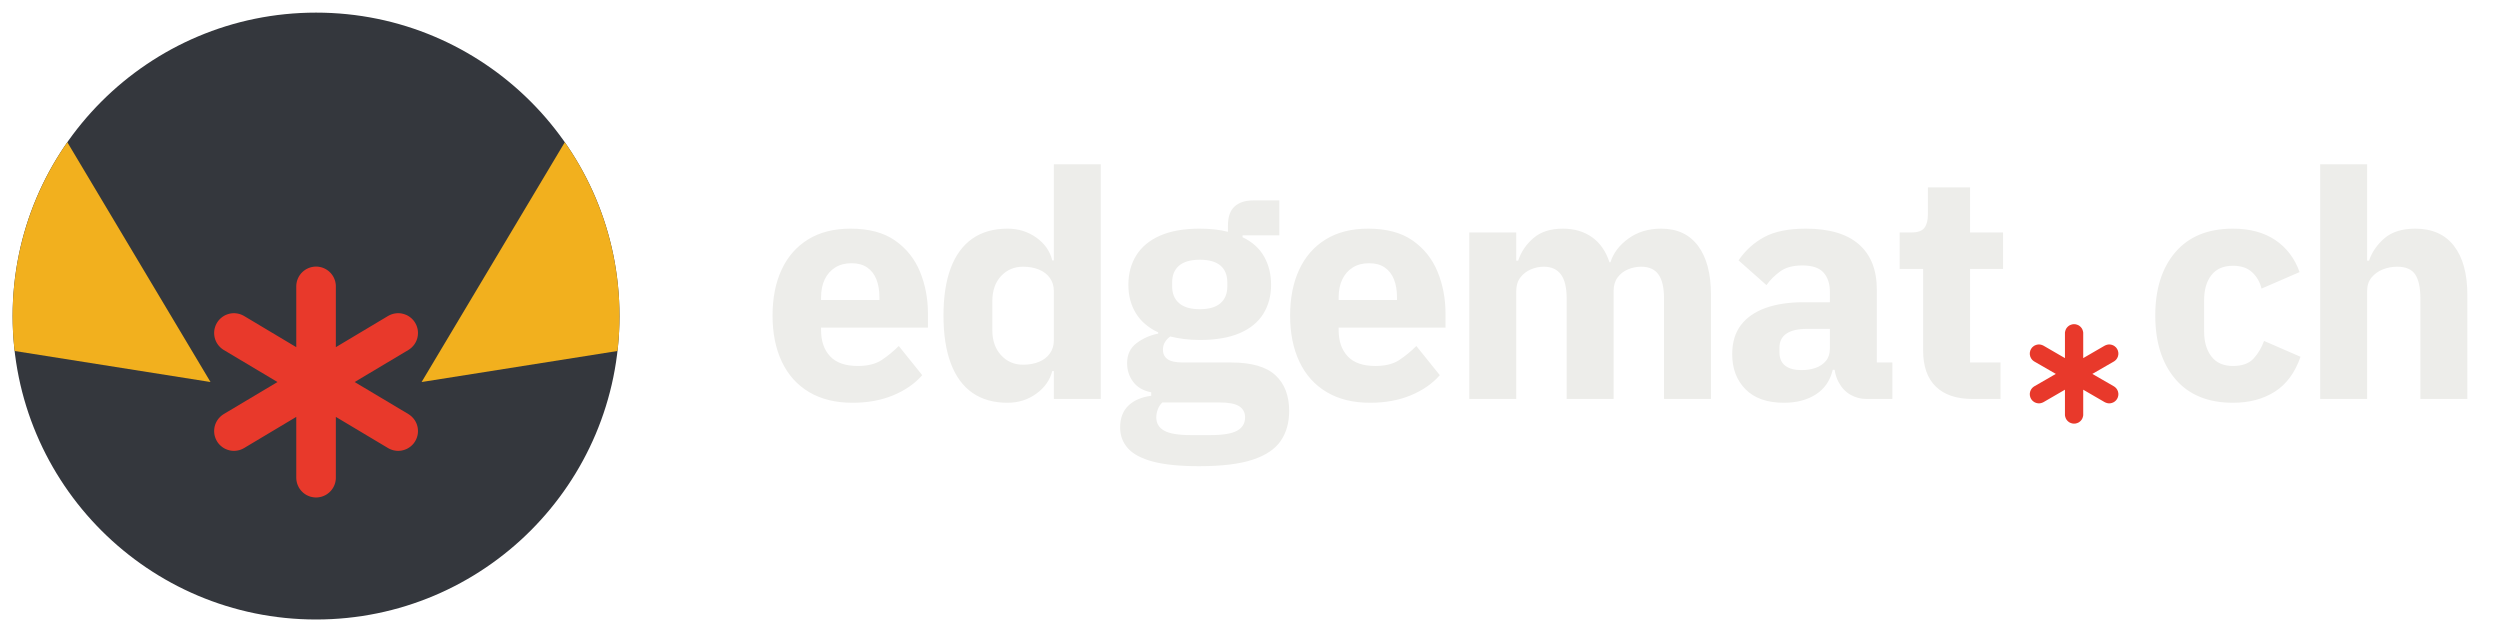
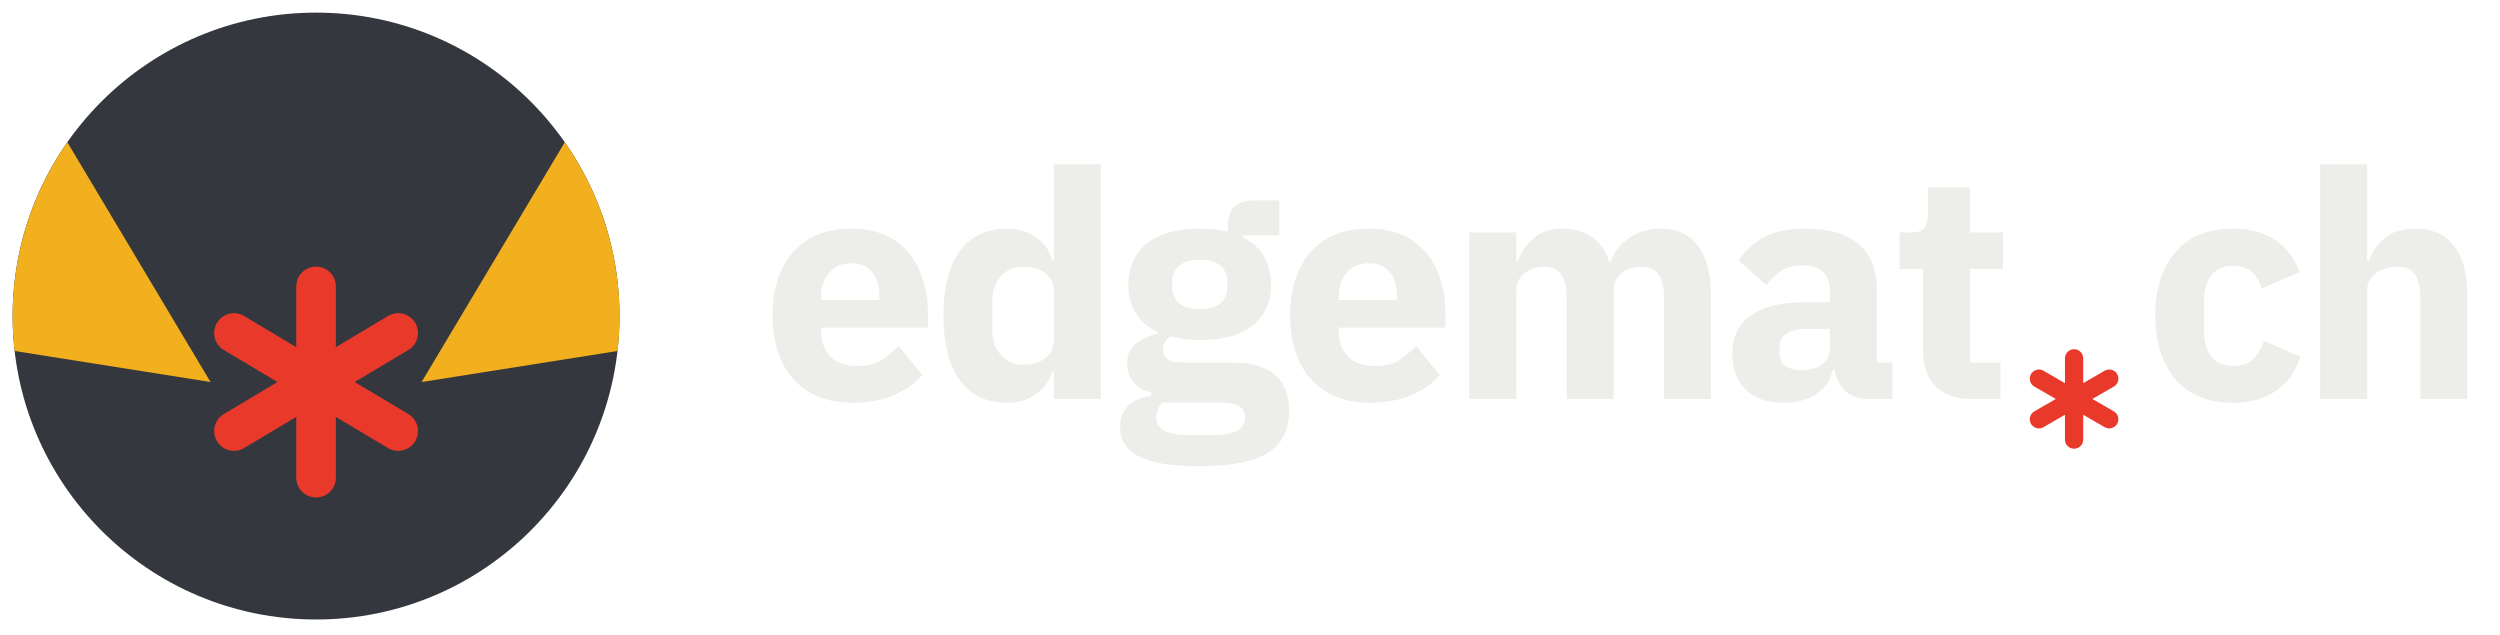
<svg xmlns="http://www.w3.org/2000/svg" width="394.15" height="100" viewBox="0 0 394.15 100">
  <g id="mark" transform="translate(-2.17 -2.17) scale(0.52)">
    <circle id="ring" cx="100" cy="100" r="92" fill="#34373D" />
    <path id="edge-left" fill="#F2B01E" d="M68 120 L24.59 47.3 L24.14 47.95 L23.5 48.89 L22.88 49.83 L22.27 50.78 L21.68 51.74 L21.09 52.7 L20.51 53.67 L19.95 54.65 L19.4 55.64 L18.86 56.63 L18.34 57.63 L17.82 58.64 L17.32 59.65 L16.83 60.66 L16.36 61.69 L15.89 62.72 L15.44 63.75 L15 64.79 L14.58 65.84 L14.16 66.89 L13.76 67.95 L13.38 69.01 L13 70.07 L12.64 71.14 L12.3 72.22 L11.96 73.29 L11.64 74.38 L11.33 75.46 L11.04 76.55 L10.76 77.65 L10.49 78.74 L10.24 79.84 L9.99 80.95 L9.77 82.05 L9.55 83.16 L9.35 84.27 L9.17 85.39 L9 86.5 L8.84 87.62 L8.69 88.74 L8.56 89.86 L8.44 90.98 L8.34 92.11 L8.25 93.23 L8.17 94.36 L8.11 95.49 L8.06 96.61 L8.03 97.74 L8.01 98.87 L8 100 L8.01 101.13 L8.03 102.26 L8.06 103.39 L8.11 104.51 L8.17 105.64 L8.25 106.77 L8.34 107.89 L8.44 109.02 L8.56 110.14 L8.61 110.59 Z" />
    <path id="edge-right" fill="#F2B01E" d="M132 120 L191.39 110.59 L191.44 110.14 L191.56 109.02 L191.66 107.89 L191.75 106.77 L191.83 105.64 L191.89 104.51 L191.94 103.39 L191.97 102.26 L191.99 101.13 L192 100 L191.99 98.87 L191.97 97.74 L191.94 96.61 L191.89 95.49 L191.83 94.36 L191.75 93.23 L191.66 92.11 L191.56 90.98 L191.44 89.86 L191.31 88.74 L191.16 87.62 L191 86.5 L190.83 85.39 L190.65 84.27 L190.45 83.16 L190.23 82.05 L190.01 80.95 L189.76 79.84 L189.51 78.74 L189.24 77.65 L188.96 76.55 L188.67 75.46 L188.36 74.38 L188.04 73.29 L187.7 72.22 L187.36 71.14 L187 70.07 L186.62 69.01 L186.24 67.95 L185.84 66.89 L185.42 65.84 L185 64.79 L184.56 63.75 L184.11 62.72 L183.64 61.69 L183.17 60.66 L182.68 59.65 L182.18 58.64 L181.66 57.63 L181.14 56.63 L180.6 55.64 L180.05 54.65 L179.49 53.67 L178.91 52.7 L178.32 51.74 L177.73 50.78 L177.12 49.83 L176.5 48.89 L175.86 47.95 L175.41 47.3 Z" />
    <path id="spark" fill="#E8392B" d="M94.01 149.39 L94.05 149.78 L94.12 150.17 L94.2 150.55 L94.32 150.93 L94.46 151.3 L94.62 151.65 L94.8 152 L95.01 152.33 L95.24 152.65 L95.49 152.96 L95.76 153.24 L96.04 153.51 L96.35 153.76 L96.67 153.99 L97 154.2 L97.35 154.38 L97.7 154.54 L98.07 154.68 L98.45 154.8 L98.83 154.88 L99.22 154.95 L99.61 154.99 L100 155 L100.39 154.99 L100.78 154.95 L101.17 154.88 L101.55 154.8 L101.93 154.68 L102.3 154.54 L102.65 154.38 L103 154.2 L103.33 153.99 L103.65 153.76 L103.96 153.51 L104.24 153.24 L104.51 152.96 L104.76 152.65 L104.99 152.33 L105.2 152 L105.38 151.65 L105.54 151.3 L105.68 150.93 L105.8 150.55 L105.88 150.17 L105.95 149.78 L105.99 149.39 L106 149 L106 130.57 L121.82 140.02 L122.17 140.21 L122.52 140.37 L122.89 140.52 L123.26 140.64 L123.64 140.73 L124.03 140.8 L124.42 140.85 L124.81 140.87 L125.2 140.86 L125.6 140.83 L125.98 140.77 L126.37 140.68 L126.75 140.57 L127.11 140.44 L127.47 140.29 L127.82 140.11 L128.16 139.9 L128.48 139.68 L128.79 139.43 L129.08 139.17 L129.35 138.89 L129.61 138.59 L129.84 138.27 L130.05 137.94 L130.24 137.6 L130.41 137.24 L130.55 136.88 L130.67 136.5 L130.77 136.12 L130.84 135.74 L130.88 135.35 L130.9 134.95 L130.89 134.56 L130.86 134.17 L130.8 133.78 L130.72 133.4 L130.61 133.02 L130.48 132.65 L130.32 132.29 L130.14 131.94 L129.94 131.61 L129.71 131.28 L129.47 130.98 L129.2 130.69 L128.92 130.41 L128.62 130.16 L128.31 129.93 L127.98 129.71 L111.7 120 L127.98 110.29 L128.31 110.07 L128.62 109.84 L128.92 109.59 L129.2 109.31 L129.47 109.02 L129.71 108.72 L129.94 108.39 L130.14 108.06 L130.32 107.71 L130.48 107.35 L130.61 106.98 L130.72 106.6 L130.8 106.22 L130.86 105.83 L130.89 105.44 L130.9 105.05 L130.88 104.65 L130.84 104.26 L130.77 103.88 L130.67 103.5 L130.55 103.12 L130.41 102.76 L130.24 102.4 L130.05 102.06 L129.84 101.73 L129.61 101.41 L129.35 101.11 L129.08 100.83 L128.79 100.57 L128.48 100.32 L128.16 100.1 L127.82 99.89 L127.47 99.71 L127.11 99.56 L126.75 99.43 L126.37 99.32 L125.98 99.23 L125.6 99.17 L125.2 99.14 L124.81 99.13 L124.42 99.15 L124.03 99.2 L123.64 99.27 L123.26 99.36 L122.89 99.48 L122.52 99.63 L122.17 99.79 L121.82 99.98 L106 109.43 L106 91 L105.99 90.61 L105.95 90.22 L105.88 89.83 L105.8 89.45 L105.68 89.07 L105.54 88.7 L105.38 88.35 L105.2 88 L104.99 87.67 L104.76 87.35 L104.51 87.04 L104.24 86.76 L103.96 86.49 L103.65 86.24 L103.33 86.01 L103 85.8 L102.65 85.62 L102.3 85.46 L101.93 85.32 L101.55 85.2 L101.17 85.12 L100.78 85.05 L100.39 85.01 L100 85 L99.61 85.01 L99.22 85.05 L98.83 85.12 L98.45 85.2 L98.07 85.32 L97.7 85.46 L97.35 85.62 L97 85.8 L96.67 86.01 L96.35 86.24 L96.04 86.49 L95.76 86.76 L95.49 87.04 L95.24 87.35 L95.01 87.67 L94.8 88 L94.62 88.35 L94.46 88.7 L94.32 89.07 L94.2 89.45 L94.12 89.83 L94.05 90.22 L94.01 90.61 L94 91 L94 109.43 L78.18 99.98 L77.83 99.79 L77.48 99.63 L77.11 99.48 L76.74 99.36 L76.36 99.27 L75.97 99.2 L75.58 99.15 L75.19 99.13 L74.8 99.14 L74.4 99.17 L74.02 99.23 L73.63 99.32 L73.25 99.43 L72.89 99.56 L72.53 99.71 L72.18 99.89 L71.84 100.1 L71.52 100.32 L71.21 100.57 L70.92 100.83 L70.65 101.11 L70.39 101.41 L70.16 101.73 L69.95 102.06 L69.76 102.4 L69.59 102.76 L69.45 103.12 L69.33 103.5 L69.23 103.88 L69.16 104.26 L69.12 104.65 L69.1 105.05 L69.11 105.44 L69.14 105.83 L69.2 106.22 L69.28 106.6 L69.39 106.98 L69.52 107.35 L69.68 107.71 L69.86 108.06 L70.06 108.39 L70.29 108.72 L70.53 109.02 L70.8 109.31 L71.08 109.59 L71.38 109.84 L71.69 110.07 L72.02 110.29 L88.3 120 L72.02 129.71 L71.69 129.93 L71.38 130.16 L71.08 130.41 L70.8 130.69 L70.53 130.98 L70.29 131.28 L70.06 131.61 L69.86 131.94 L69.68 132.29 L69.52 132.65 L69.39 133.02 L69.28 133.4 L69.2 133.78 L69.14 134.17 L69.11 134.56 L69.1 134.95 L69.12 135.35 L69.16 135.74 L69.23 136.12 L69.33 136.5 L69.45 136.88 L69.59 137.24 L69.76 137.6 L69.95 137.94 L70.16 138.27 L70.39 138.59 L70.65 138.89 L70.92 139.17 L71.21 139.43 L71.52 139.68 L71.84 139.9 L72.18 140.11 L72.53 140.29 L72.89 140.44 L73.25 140.57 L73.63 140.68 L74.02 140.77 L74.4 140.83 L74.8 140.86 L75.19 140.87 L75.58 140.85 L75.97 140.8 L76.36 140.73 L76.74 140.64 L77.11 140.52 L77.48 140.37 L77.83 140.21 L78.18 140.02 L94 130.57 L94 149 Z" />
  </g>
  <path id="wordmark" fill="#EDEDEA" d="M134.4 63.5Q130.4 63.5 127.575 61.825Q124.75 60.15 123.275 57.05Q121.8 53.95 121.8 49.75Q121.8 45.6 123.225 42.525Q124.65 39.45 127.4 37.75Q130.15 36.05 134.1 36.05Q138.45 36.05 141.125 37.925Q143.8 39.8 145.05 42.85Q146.3 45.9 146.3 49.45V51.65H129.45V52.05Q129.45 54.65 130.875 56.175Q132.3 57.7 135.25 57.7Q137.6 57.7 139.025 56.75Q140.45 55.8 141.7 54.55L145.4 59.15Q143.65 61.15 140.825 62.325Q138.0 63.5 134.4 63.5ZM134.25 41.5Q132.75 41.5 131.675 42.175Q130.6 42.85 130.025 44.05Q129.45 45.25 129.45 46.9V47.3H138.65V46.85Q138.65 45.25 138.175 44.05Q137.7 42.85 136.725 42.175Q135.75 41.5 134.25 41.5Z M166.15 62.9V58.5H165.9Q165.35 60.65 163.375 62.075Q161.4 63.5 158.85 63.5Q155.55 63.5 153.3 61.925Q151.05 60.35 149.9 57.275Q148.75 54.2 148.75 49.75Q148.75 45.3 149.9 42.25Q151.05 39.2 153.3 37.625Q155.55 36.05 158.85 36.05Q161.4 36.05 163.375 37.45Q165.35 38.85 165.9 41.05H166.15V25.9H173.55V62.9ZM161.3 57.5Q162.7 57.5 163.8 57.05Q164.9 56.6 165.525 55.725Q166.15 54.85 166.15 53.65V45.9Q166.15 44.7 165.525 43.825Q164.9 42.95 163.8 42.5Q162.7 42.05 161.3 42.05Q159.2 42.05 157.825 43.525Q156.45 45.0 156.45 47.5V52.05Q156.45 54.5 157.825 56.0Q159.2 57.5 161.3 57.5Z M203.25 64.8Q203.25 67.55 201.925 69.5Q200.6 71.45 197.5 72.475Q194.4 73.5 189.05 73.5Q184.5 73.5 181.775 72.775Q179.05 72.05 177.825 70.675Q176.6 69.3 176.6 67.4Q176.6 65.2 177.9 63.95Q179.2 62.7 181.5 62.4V61.85Q179.65 61.5 178.675 60.225Q177.7 58.95 177.7 57.25Q177.7 55.2 179.225 54.075Q180.75 52.95 182.6 52.6V52.4Q180.25 51.3 179.075 49.375Q177.9 47.45 177.9 44.9Q177.9 42.25 179.15 40.25Q180.4 38.25 182.9 37.15Q185.4 36.05 189.15 36.05Q190.4 36.05 191.525 36.175Q192.65 36.3 193.6 36.55V35.55Q193.6 33.5 194.65 32.55Q195.7 31.6 197.55 31.6H201.7V37.1H195.9V37.4Q198.2 38.5 199.3 40.45Q200.4 42.4 200.4 44.9Q200.4 47.5 199.175 49.475Q197.95 51.45 195.45 52.525Q192.95 53.6 189.15 53.6Q187.85 53.6 186.675 53.45Q185.5 53.3 184.5 53.05Q184.0 53.4 183.675 53.925Q183.35 54.45 183.35 55.15Q183.35 56.1 184.075 56.625Q184.8 57.15 186.5 57.15H194.1Q198.9 57.15 201.075 59.15Q203.25 61.15 203.25 64.8ZM196.3 65.8Q196.3 64.65 195.375 64.05Q194.45 63.45 192.25 63.45H183.25Q182.75 63.95 182.525 64.575Q182.3 65.2 182.3 65.8Q182.3 67.2 183.55 67.9Q184.8 68.6 187.8 68.6H190.8Q193.8 68.6 195.05 67.9Q196.3 67.2 196.3 65.8ZM189.15 48.75Q191.35 48.75 192.425 47.8Q193.5 46.85 193.5 45.15V44.55Q193.5 42.8 192.425 41.875Q191.35 40.95 189.15 40.95Q187.0 40.95 185.9 41.875Q184.8 42.8 184.8 44.55V45.15Q184.8 46.85 185.9 47.8Q187.0 48.75 189.15 48.75Z M216.0 63.5Q212.0 63.5 209.175 61.825Q206.35 60.15 204.875 57.05Q203.4 53.95 203.4 49.75Q203.4 45.6 204.825 42.525Q206.25 39.45 209.0 37.75Q211.75 36.05 215.7 36.05Q220.05 36.05 222.725 37.925Q225.4 39.8 226.65 42.85Q227.9 45.9 227.9 49.45V51.65H211.05V52.05Q211.05 54.65 212.475 56.175Q213.9 57.7 216.85 57.7Q219.2 57.7 220.625 56.75Q222.05 55.8 223.3 54.55L227.0 59.15Q225.25 61.15 222.425 62.325Q219.6 63.5 216.0 63.5ZM215.85 41.5Q214.35 41.5 213.275 42.175Q212.2 42.85 211.625 44.05Q211.05 45.25 211.05 46.9V47.3H220.25V46.85Q220.25 45.25 219.775 44.05Q219.3 42.85 218.325 42.175Q217.35 41.5 215.85 41.5Z M239.05 62.9H231.65V36.65H239.05V41.1H239.35Q240.05 39.0 241.775 37.525Q243.5 36.05 246.4 36.05Q249.1 36.05 251.0 37.4Q252.9 38.75 253.75 41.35H253.9Q254.6 39.15 256.75 37.6Q258.9 36.05 261.9 36.05Q265.7 36.05 267.725 38.775Q269.75 41.5 269.75 46.45V62.9H262.35V47.05Q262.35 44.5 261.475 43.275Q260.6 42.05 258.75 42.05Q257.65 42.05 256.65 42.475Q255.65 42.9 255.025 43.75Q254.4 44.6 254.4 45.9V62.9H247.0V47.05Q247.0 44.5 246.1 43.275Q245.2 42.05 243.4 42.05Q242.35 42.05 241.35 42.475Q240.35 42.9 239.7 43.75Q239.05 44.6 239.05 45.9Z M298.35 62.9H294.25Q292.9 62.9 291.725 62.225Q290.55 61.55 289.85 60.2Q289.4 59.35 289.25 58.3H288.95Q288.35 60.85 286.3 62.175Q284.25 63.5 281.25 63.5Q277.3 63.5 275.2 61.375Q273.1 59.25 273.1 55.85Q273.1 53.05 274.475 51.25Q275.85 49.45 278.375 48.55Q280.9 47.65 284.35 47.65H288.5V46.0Q288.5 44.1 287.5 42.975Q286.5 41.85 284.15 41.85Q281.95 41.85 280.65 42.8Q279.35 43.75 278.5 44.95L274.1 41.05Q275.7 38.7 278.15 37.375Q280.6 36.05 284.7 36.05Q290.25 36.05 293.075 38.525Q295.9 41.0 295.9 45.65V57.15H298.35ZM288.5 51.85H284.9Q282.75 51.85 281.65 52.6Q280.55 53.35 280.55 54.8V55.55Q280.55 56.95 281.45 57.65Q282.35 58.35 284.0 58.35Q285.25 58.35 286.25 58.0Q287.25 57.65 287.875 56.9Q288.5 56.15 288.5 54.95Z M315.4 62.9H311Q307.2 62.9 305.2 60.95Q303.2 59.0 303.2 55.25V42.4H299.5V36.65H301.35Q302.85 36.65 303.4 35.925Q303.95 35.2 303.95 33.85V29.55H310.6V36.65H315.8V42.4H310.6V57.15H315.4Z M352.05 63.5Q346.15 63.5 342.975 59.775Q339.8 56.05 339.8 49.75Q339.8 43.45 342.975 39.75Q346.15 36.05 352.05 36.05Q356.05 36.05 358.725 37.85Q361.4 39.65 362.55 42.9L356.55 45.5Q356.2 44.0 355.1 42.95Q354 41.9 352.05 41.9Q349.8 41.9 348.65 43.375Q347.5 44.85 347.5 47.35V52.25Q347.5 54.7 348.65 56.2Q349.8 57.7 352.05 57.7Q354.25 57.7 355.325 56.5Q356.4 55.3 356.95 53.75L362.7 56.25Q361.4 60.0 358.65 61.75Q355.9 63.5 352.05 63.5Z M365.8 62.9V25.9H373.2V41.1H373.5Q374.2 39.05 375.95 37.55Q377.7 36.05 380.8 36.05Q384.8 36.05 386.9 38.775Q389 41.5 389 46.45V62.9H381.6V47.05Q381.6 44.55 380.8 43.3Q380 42.05 377.95 42.05Q376.75 42.05 375.675 42.475Q374.6 42.9 373.9 43.75Q373.2 44.6 373.2 45.9V62.9Z" />
-   <path id="spark-dot" fill="#E8392B" d="M325.56 65.44 L325.57 65.54 L325.59 65.63 L325.61 65.72 L325.64 65.81 L325.67 65.9 L325.71 65.99 L325.75 66.07 L325.8 66.15 L325.86 66.23 L325.92 66.3 L325.98 66.37 L326.05 66.43 L326.12 66.49 L326.2 66.55 L326.28 66.6 L326.36 66.64 L326.45 66.68 L326.54 66.71 L326.63 66.74 L326.72 66.76 L326.81 66.78 L326.91 66.79 L327 66.79 L327.09 66.79 L327.19 66.78 L327.28 66.76 L327.37 66.74 L327.46 66.71 L327.55 66.68 L327.64 66.64 L327.72 66.6 L327.8 66.55 L327.88 66.49 L327.95 66.43 L328.02 66.37 L328.08 66.3 L328.14 66.23 L328.2 66.15 L328.25 66.07 L328.29 65.99 L328.33 65.9 L328.36 65.81 L328.39 65.72 L328.41 65.63 L328.43 65.54 L328.44 65.44 L328.44 65.35 L328.44 61.44 L331.82 63.4 L331.91 63.44 L331.99 63.48 L332.08 63.51 L332.17 63.54 L332.26 63.56 L332.35 63.58 L332.45 63.59 L332.54 63.59 L332.64 63.59 L332.73 63.58 L332.82 63.56 L332.92 63.54 L333.01 63.51 L333.09 63.48 L333.18 63.44 L333.26 63.4 L333.34 63.35 L333.42 63.29 L333.49 63.23 L333.56 63.17 L333.63 63.1 L333.68 63.03 L333.74 62.95 L333.79 62.87 L333.83 62.79 L333.87 62.7 L333.91 62.61 L333.93 62.52 L333.95 62.43 L333.97 62.34 L333.98 62.24 L333.98 62.15 L333.98 62.06 L333.97 61.96 L333.95 61.87 L333.93 61.78 L333.91 61.69 L333.87 61.6 L333.83 61.51 L333.79 61.43 L333.74 61.35 L333.68 61.27 L333.63 61.2 L333.56 61.13 L333.49 61.07 L333.42 61.01 L333.34 60.95 L333.26 60.9 L329.88 58.95 L333.26 57 L333.34 56.95 L333.42 56.89 L333.49 56.83 L333.56 56.77 L333.63 56.7 L333.68 56.63 L333.74 56.55 L333.79 56.47 L333.83 56.39 L333.87 56.3 L333.91 56.21 L333.93 56.12 L333.95 56.03 L333.97 55.94 L333.98 55.84 L333.98 55.75 L333.98 55.66 L333.97 55.56 L333.95 55.47 L333.93 55.38 L333.91 55.29 L333.87 55.2 L333.83 55.11 L333.79 55.03 L333.74 54.95 L333.68 54.87 L333.63 54.8 L333.56 54.73 L333.49 54.67 L333.42 54.61 L333.34 54.55 L333.26 54.5 L333.18 54.46 L333.09 54.42 L333.01 54.39 L332.92 54.36 L332.82 54.34 L332.73 54.32 L332.64 54.31 L332.54 54.31 L332.45 54.31 L332.35 54.32 L332.26 54.34 L332.17 54.36 L332.08 54.39 L331.99 54.42 L331.91 54.46 L331.82 54.5 L328.44 56.46 L328.44 52.55 L328.44 52.46 L328.43 52.36 L328.41 52.27 L328.39 52.18 L328.36 52.09 L328.33 52 L328.29 51.91 L328.25 51.83 L328.2 51.75 L328.14 51.67 L328.08 51.6 L328.02 51.53 L327.95 51.47 L327.88 51.41 L327.8 51.35 L327.72 51.3 L327.64 51.26 L327.55 51.22 L327.46 51.19 L327.37 51.16 L327.28 51.14 L327.19 51.12 L327.09 51.11 L327 51.11 L326.91 51.11 L326.81 51.12 L326.72 51.14 L326.63 51.16 L326.54 51.19 L326.45 51.22 L326.36 51.26 L326.28 51.3 L326.2 51.35 L326.12 51.41 L326.05 51.47 L325.98 51.53 L325.92 51.6 L325.86 51.67 L325.8 51.75 L325.75 51.83 L325.71 51.91 L325.67 52 L325.64 52.09 L325.61 52.18 L325.59 52.27 L325.57 52.36 L325.56 52.46 L325.56 52.55 L325.56 56.46 L322.18 54.5 L322.09 54.46 L322.01 54.42 L321.92 54.39 L321.83 54.36 L321.74 54.34 L321.65 54.32 L321.55 54.31 L321.46 54.31 L321.36 54.31 L321.27 54.32 L321.18 54.34 L321.08 54.36 L320.99 54.39 L320.91 54.42 L320.82 54.46 L320.74 54.5 L320.66 54.55 L320.58 54.61 L320.51 54.67 L320.44 54.73 L320.37 54.8 L320.32 54.87 L320.26 54.95 L320.21 55.03 L320.17 55.11 L320.13 55.2 L320.09 55.29 L320.07 55.38 L320.05 55.47 L320.03 55.56 L320.02 55.66 L320.02 55.75 L320.02 55.84 L320.03 55.94 L320.05 56.03 L320.07 56.12 L320.09 56.21 L320.13 56.3 L320.17 56.39 L320.21 56.47 L320.26 56.55 L320.32 56.63 L320.37 56.7 L320.44 56.77 L320.51 56.83 L320.58 56.89 L320.66 56.95 L320.74 57 L324.12 58.95 L320.74 60.9 L320.66 60.95 L320.58 61.01 L320.51 61.07 L320.44 61.13 L320.37 61.2 L320.32 61.27 L320.26 61.35 L320.21 61.43 L320.17 61.51 L320.13 61.6 L320.09 61.69 L320.07 61.78 L320.05 61.87 L320.03 61.96 L320.02 62.06 L320.02 62.15 L320.02 62.24 L320.03 62.34 L320.05 62.43 L320.07 62.52 L320.09 62.61 L320.13 62.7 L320.17 62.79 L320.21 62.87 L320.26 62.95 L320.32 63.03 L320.37 63.1 L320.44 63.17 L320.51 63.23 L320.58 63.29 L320.66 63.35 L320.74 63.4 L320.82 63.44 L320.91 63.48 L320.99 63.51 L321.08 63.54 L321.18 63.56 L321.27 63.58 L321.36 63.59 L321.46 63.59 L321.55 63.59 L321.65 63.58 L321.74 63.56 L321.83 63.54 L321.92 63.51 L322.01 63.48 L322.09 63.44 L322.18 63.4 L325.56 61.44 L325.56 65.35 Z" />
+   <path id="spark-dot" fill="#E8392B" d="M331.91 67.39 L331.99 67.43 L332.08 67.46 L332.17 67.49 L332.26 67.51 L332.35 67.53 L332.45 67.54 L332.54 67.54 L332.64 67.54 L332.73 67.53 L332.82 67.51 L332.92 67.49 L333.01 67.46 L333.09 67.43 L333.18 67.39 L333.26 67.35 L333.34 67.3 L333.42 67.24 L333.49 67.18 L333.56 67.12 L333.63 67.05 L333.68 66.98 L333.74 66.9 L333.79 66.82 L333.83 66.74 L333.87 66.65 L333.91 66.56 L333.93 66.47 L333.95 66.38 L333.97 66.29 L333.98 66.19 L333.98 66.1 L333.98 66.01 L333.97 65.91 L333.95 65.82 L333.93 65.73 L333.91 65.64 L333.87 65.55 L333.83 65.46 L333.79 65.38 L333.74 65.3 L333.68 65.22 L333.63 65.15 L333.56 65.08 L333.49 65.02 L333.42 64.96 L333.34 64.9 L333.26 64.85 L329.88 62.9 L333.26 60.95 L333.34 60.9 L333.42 60.84 L333.49 60.78 L333.56 60.72 L333.63 60.65 L333.68 60.58 L333.74 60.5 L333.79 60.42 L333.83 60.34 L333.87 60.25 L333.91 60.16 L333.93 60.07 L333.95 59.98 L333.97 59.89 L333.98 59.79 L333.98 59.7 L333.98 59.61 L333.97 59.51 L333.95 59.42 L333.93 59.33 L333.91 59.24 L333.87 59.15 L333.83 59.06 L333.79 58.98 L333.74 58.9 L333.68 58.82 L333.63 58.75 L333.56 58.68 L333.49 58.62 L333.42 58.56 L333.34 58.5 L333.26 58.45 L333.18 58.41 L333.09 58.37 L333.01 58.34 L332.92 58.31 L332.82 58.29 L332.73 58.27 L332.64 58.26 L332.54 58.26 L332.45 58.26 L332.35 58.27 L332.26 58.29 L332.17 58.31 L332.08 58.34 L331.99 58.37 L331.91 58.41 L331.82 58.45 L328.44 60.41 L328.44 56.5 L328.44 56.41 L328.43 56.31 L328.41 56.22 L328.39 56.13 L328.36 56.04 L328.33 55.95 L328.29 55.86 L328.25 55.78 L328.2 55.7 L328.14 55.62 L328.08 55.55 L328.02 55.48 L327.95 55.42 L327.88 55.36 L327.8 55.3 L327.72 55.25 L327.64 55.21 L327.55 55.17 L327.46 55.14 L327.37 55.11 L327.28 55.09 L327.19 55.07 L327.09 55.06 L327 55.06 L326.91 55.06 L326.81 55.07 L326.72 55.09 L326.63 55.11 L326.54 55.14 L326.45 55.17 L326.36 55.21 L326.28 55.25 L326.2 55.3 L326.12 55.36 L326.05 55.42 L325.98 55.48 L325.92 55.55 L325.86 55.62 L325.8 55.7 L325.75 55.78 L325.71 55.86 L325.67 55.95 L325.64 56.04 L325.61 56.13 L325.59 56.22 L325.57 56.31 L325.56 56.41 L325.56 56.5 L325.56 60.41 L322.18 58.45 L322.09 58.41 L322.01 58.37 L321.92 58.34 L321.83 58.31 L321.74 58.29 L321.65 58.27 L321.55 58.26 L321.46 58.26 L321.36 58.26 L321.27 58.27 L321.18 58.29 L321.08 58.31 L320.99 58.34 L320.91 58.37 L320.82 58.41 L320.74 58.45 L320.66 58.5 L320.58 58.56 L320.51 58.62 L320.44 58.68 L320.37 58.75 L320.32 58.82 L320.26 58.9 L320.21 58.98 L320.17 59.06 L320.13 59.15 L320.09 59.24 L320.07 59.33 L320.05 59.42 L320.03 59.51 L320.02 59.61 L320.02 59.7 L320.02 59.79 L320.03 59.89 L320.05 59.98 L320.07 60.07 L320.09 60.16 L320.13 60.25 L320.17 60.34 L320.21 60.42 L320.26 60.5 L320.32 60.58 L320.37 60.65 L320.44 60.72 L320.51 60.78 L320.58 60.84 L320.66 60.9 L320.74 60.95 L324.12 62.9 L320.74 64.85 L320.66 64.9 L320.58 64.96 L320.51 65.02 L320.44 65.08 L320.37 65.15 L320.32 65.22 L320.26 65.3 L320.21 65.38 L320.17 65.46 L320.13 65.55 L320.09 65.64 L320.07 65.73 L320.05 65.82 L320.03 65.91 L320.02 66.01 L320.02 66.1 L320.02 66.19 L320.03 66.29 L320.05 66.38 L320.07 66.47 L320.09 66.56 L320.13 66.65 L320.17 66.74 L320.21 66.82 L320.26 66.9 L320.32 66.98 L320.37 67.05 L320.44 67.12 L320.51 67.18 L320.58 67.24 L320.66 67.3 L320.74 67.35 L320.82 67.39 L320.91 67.43 L320.99 67.46 L321.08 67.49 L321.18 67.51 L321.27 67.53 L321.36 67.54 L321.46 67.54 L321.55 67.54 L321.65 67.53 L321.74 67.51 L321.83 67.49 L321.92 67.46 L322.01 67.43 L322.09 67.39 L322.18 67.35 L325.56 65.39 L325.56 69.3 L325.56 69.39 L325.57 69.49 L325.59 69.58 L325.61 69.67 L325.64 69.76 L325.67 69.85 L325.71 69.94 L325.75 70.02 L325.8 70.1 L325.86 70.18 L325.92 70.25 L325.98 70.32 L326.05 70.38 L326.12 70.44 L326.2 70.5 L326.28 70.55 L326.36 70.59 L326.45 70.63 L326.54 70.66 L326.63 70.69 L326.72 70.71 L326.81 70.73 L326.91 70.74 L327 70.74 L327.09 70.74 L327.19 70.73 L327.28 70.71 L327.37 70.69 L327.46 70.66 L327.55 70.63 L327.64 70.59 L327.72 70.55 L327.8 70.5 L327.88 70.44 L327.95 70.38 L328.02 70.32 L328.08 70.25 L328.14 70.18 L328.2 70.1 L328.25 70.02 L328.29 69.94 L328.33 69.85 L328.36 69.76 L328.39 69.67 L328.41 69.58 L328.43 69.49 L328.44 69.39 L328.44 69.3 L328.44 65.39 L331.82 67.35 Z" />
</svg>
